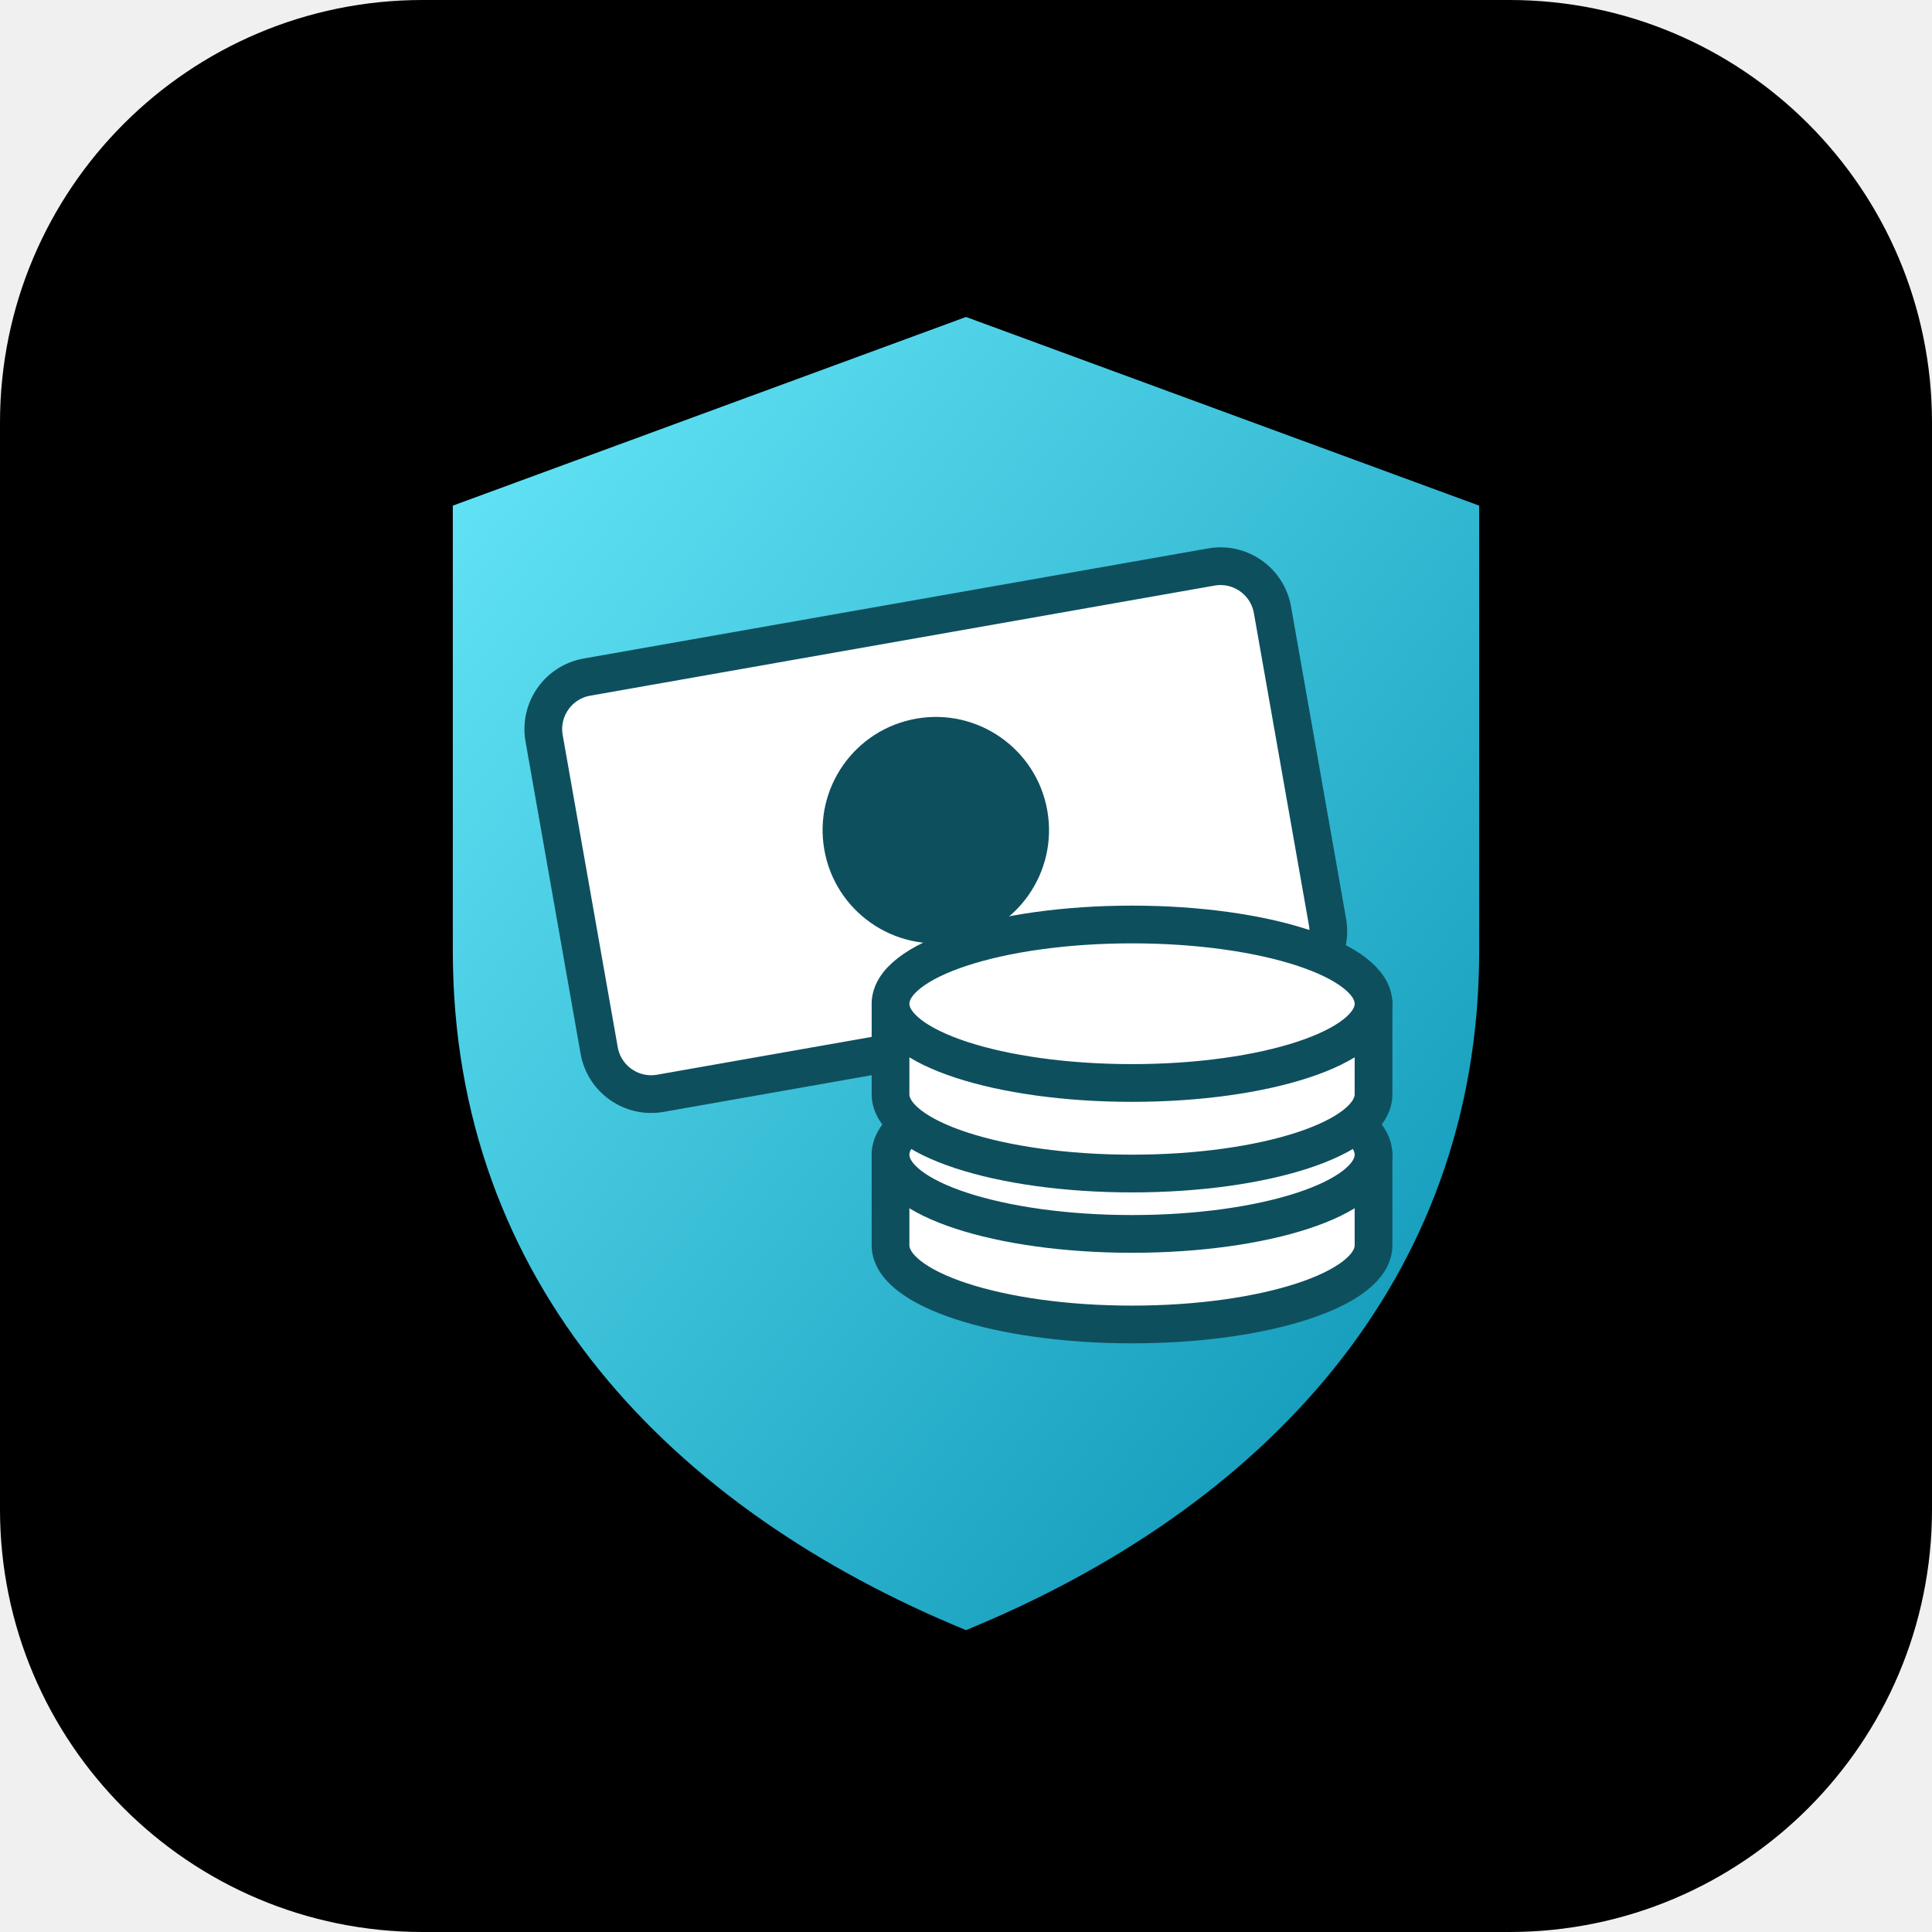
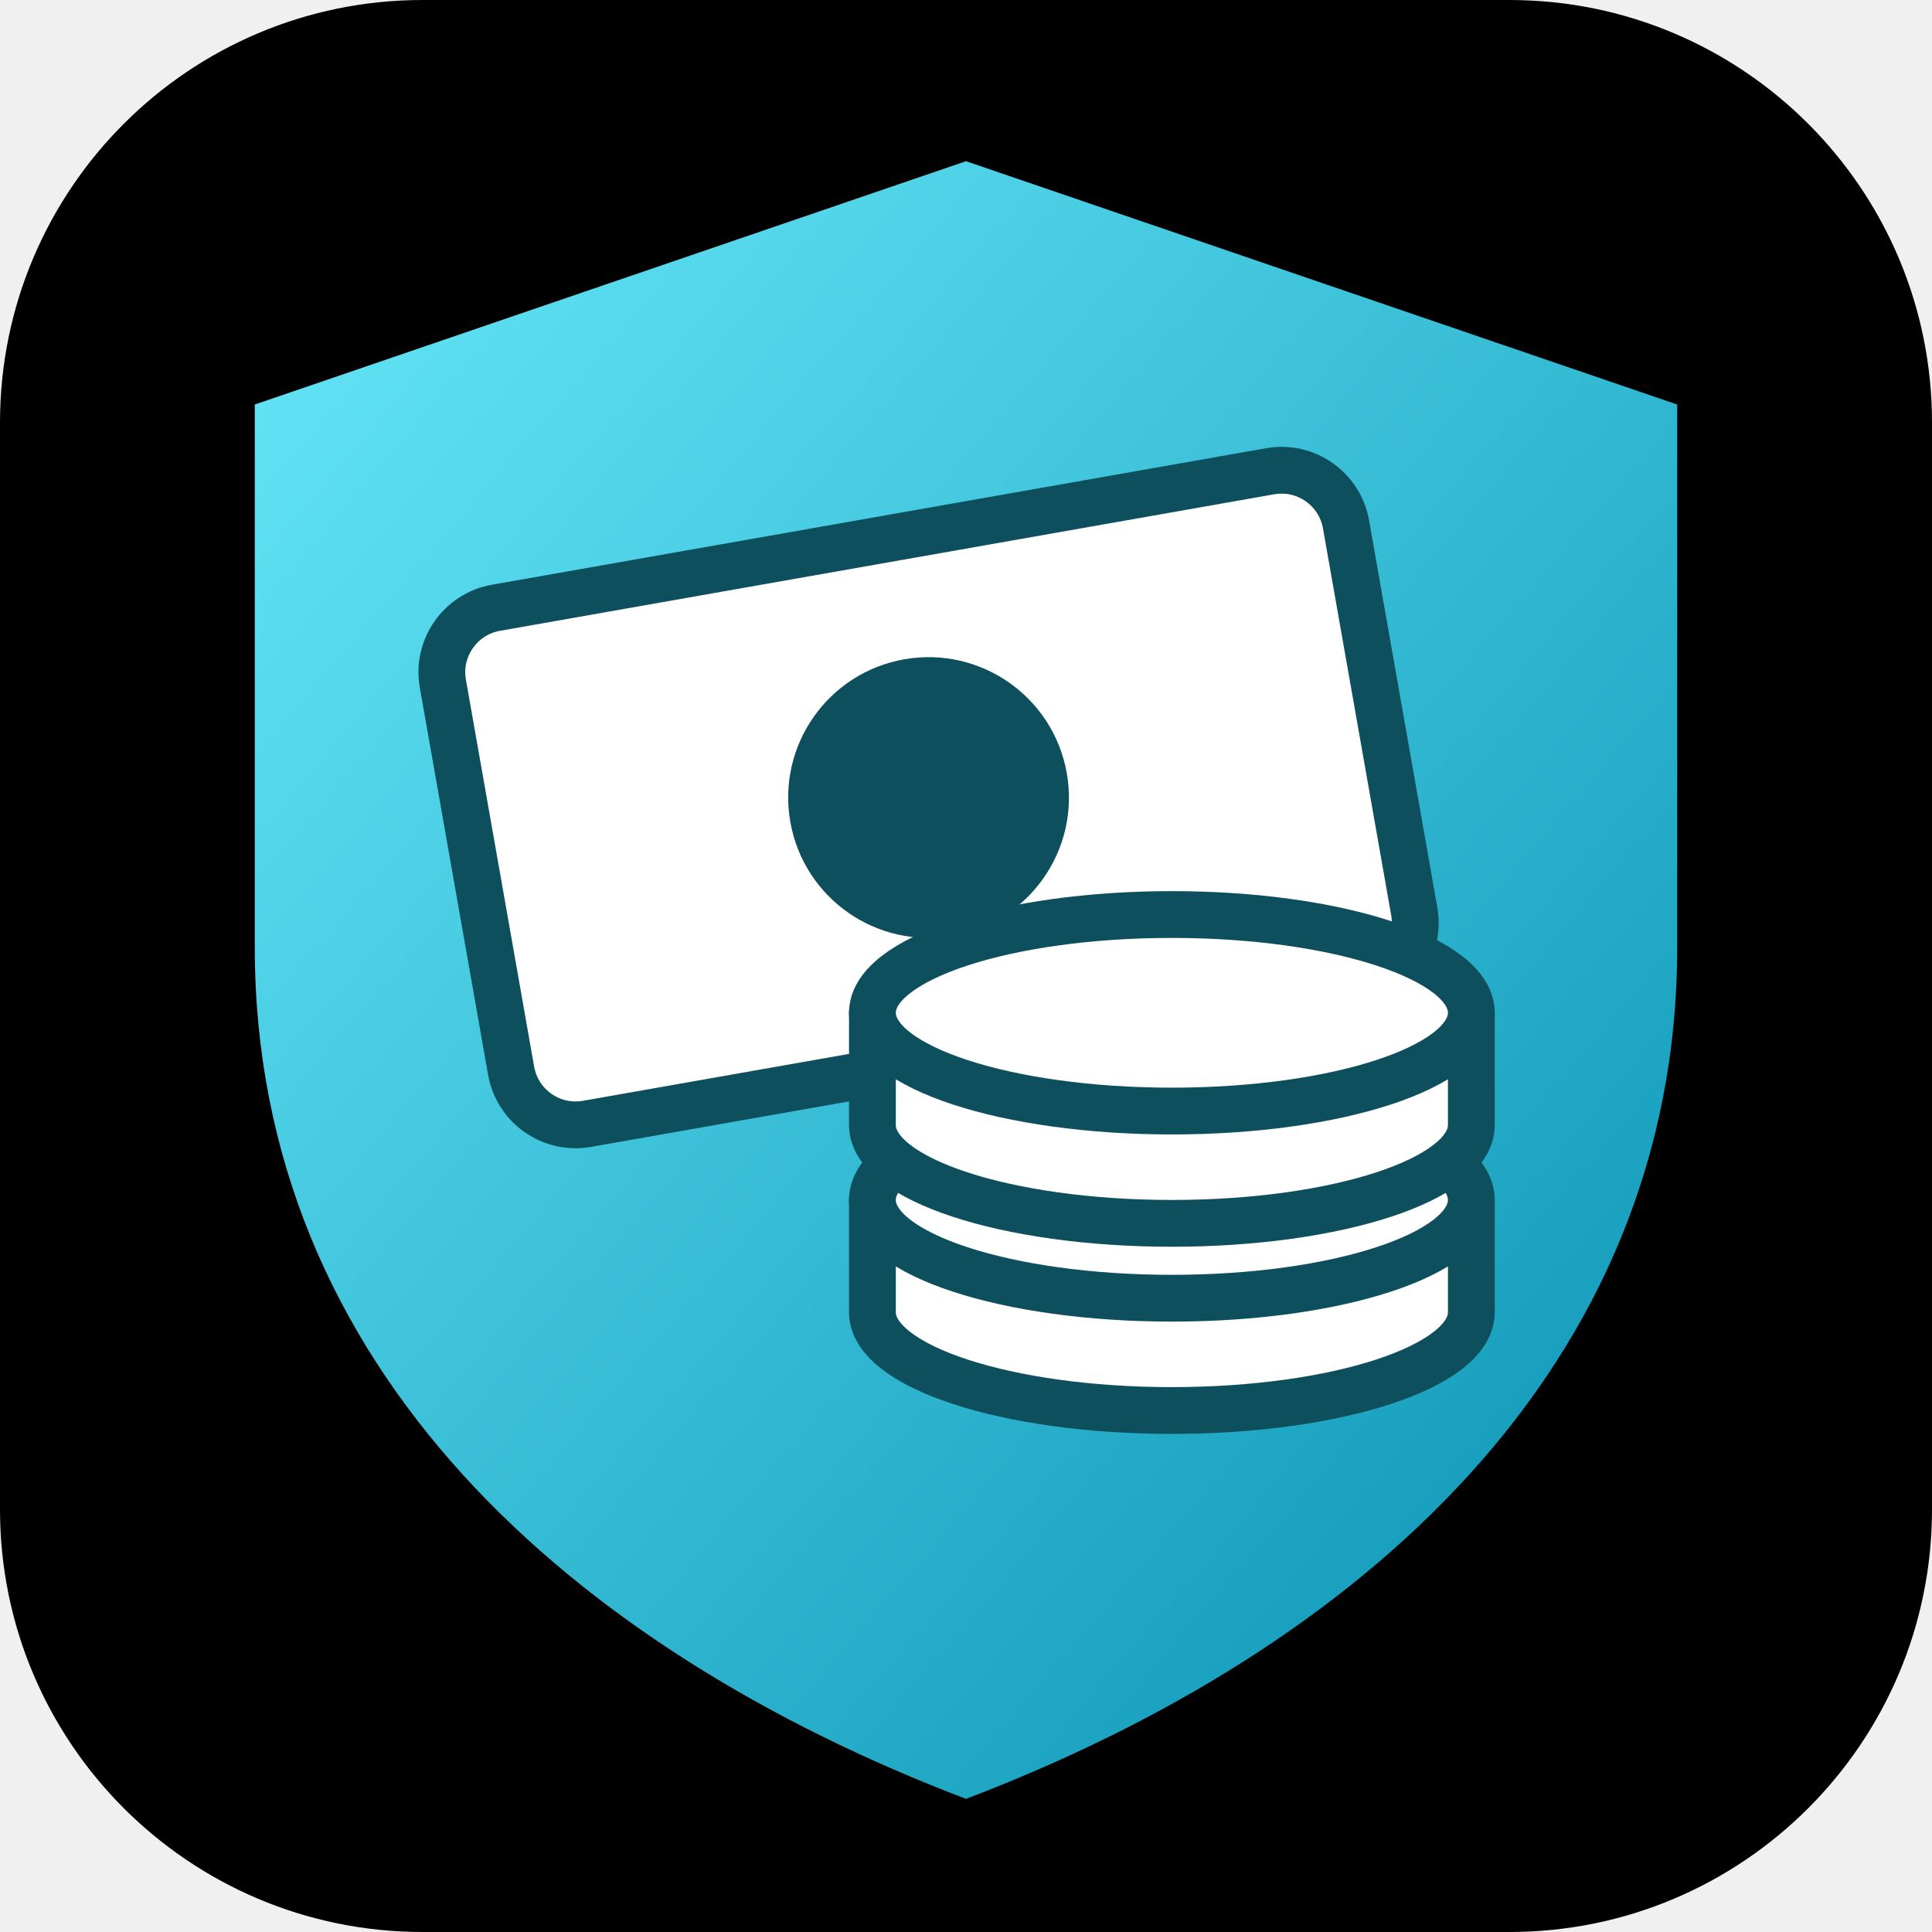
<svg xmlns="http://www.w3.org/2000/svg" viewBox="0 0 512 512">
  <defs>
    <linearGradient id="shield" x1="0" y1="0" x2="1" y2="1">
      <stop offset="0" stop-color="#67E8F9" />
      <stop offset="1" stop-color="#0891B2" />
    </linearGradient>
  </defs>
  <rect width="512" height="512" rx="112" fill="#000" />
-   <path d="M256 84 L392 134 V252 C392 340 334 400 256 432 C178 400 120 340 120 252 V134 Z" fill="url(#shield)" />
-   <g transform="rotate(-10 248 220)">
-     <rect x="150" y="164" width="196" height="112" rx="14" fill="#fff" stroke="#0E4F5E" stroke-width="10" />
-     <circle cx="248" cy="220" r="30" fill="#0E4F5E" />
-   </g>
-   <g fill="#fff" stroke="#0E4F5E" stroke-width="10" stroke-linejoin="round">
-     <path d="M236 306 V330 A64 21 0 0 0 364 330 V306 Z" />
-     <ellipse cx="300" cy="306" rx="64" ry="21" />
-     <path d="M236 266 V290 A64 21 0 0 0 364 290 V266 Z" />
-     <ellipse cx="300" cy="266" rx="64" ry="21" />
+   <g transform="translate(256 256) scale(1.24) translate(-256 -256)">
+     <path d="M256 84 L408 136 V252 C408 342 340 402 256 434 C172 402 104 342 104 252 V136 Z" fill="url(#shield)" />
+     <g transform="rotate(-10 248 220)">
+       <rect x="150" y="164" width="196" height="112" rx="14" fill="#fff" stroke="#0E4F5E" stroke-width="10" />
+       <circle cx="248" cy="220" r="30" fill="#0E4F5E" />
+     </g>
+     <g fill="#fff" stroke="#0E4F5E" stroke-width="10" stroke-linejoin="round">
+       <path d="M236 306 V330 A64 21 0 0 0 364 330 V306 Z" />
+       <ellipse cx="300" cy="306" rx="64" ry="21" />
+       <path d="M236 266 V290 A64 21 0 0 0 364 290 V266 Z" />
+       <ellipse cx="300" cy="266" rx="64" ry="21" />
+     </g>
  </g>
</svg>
